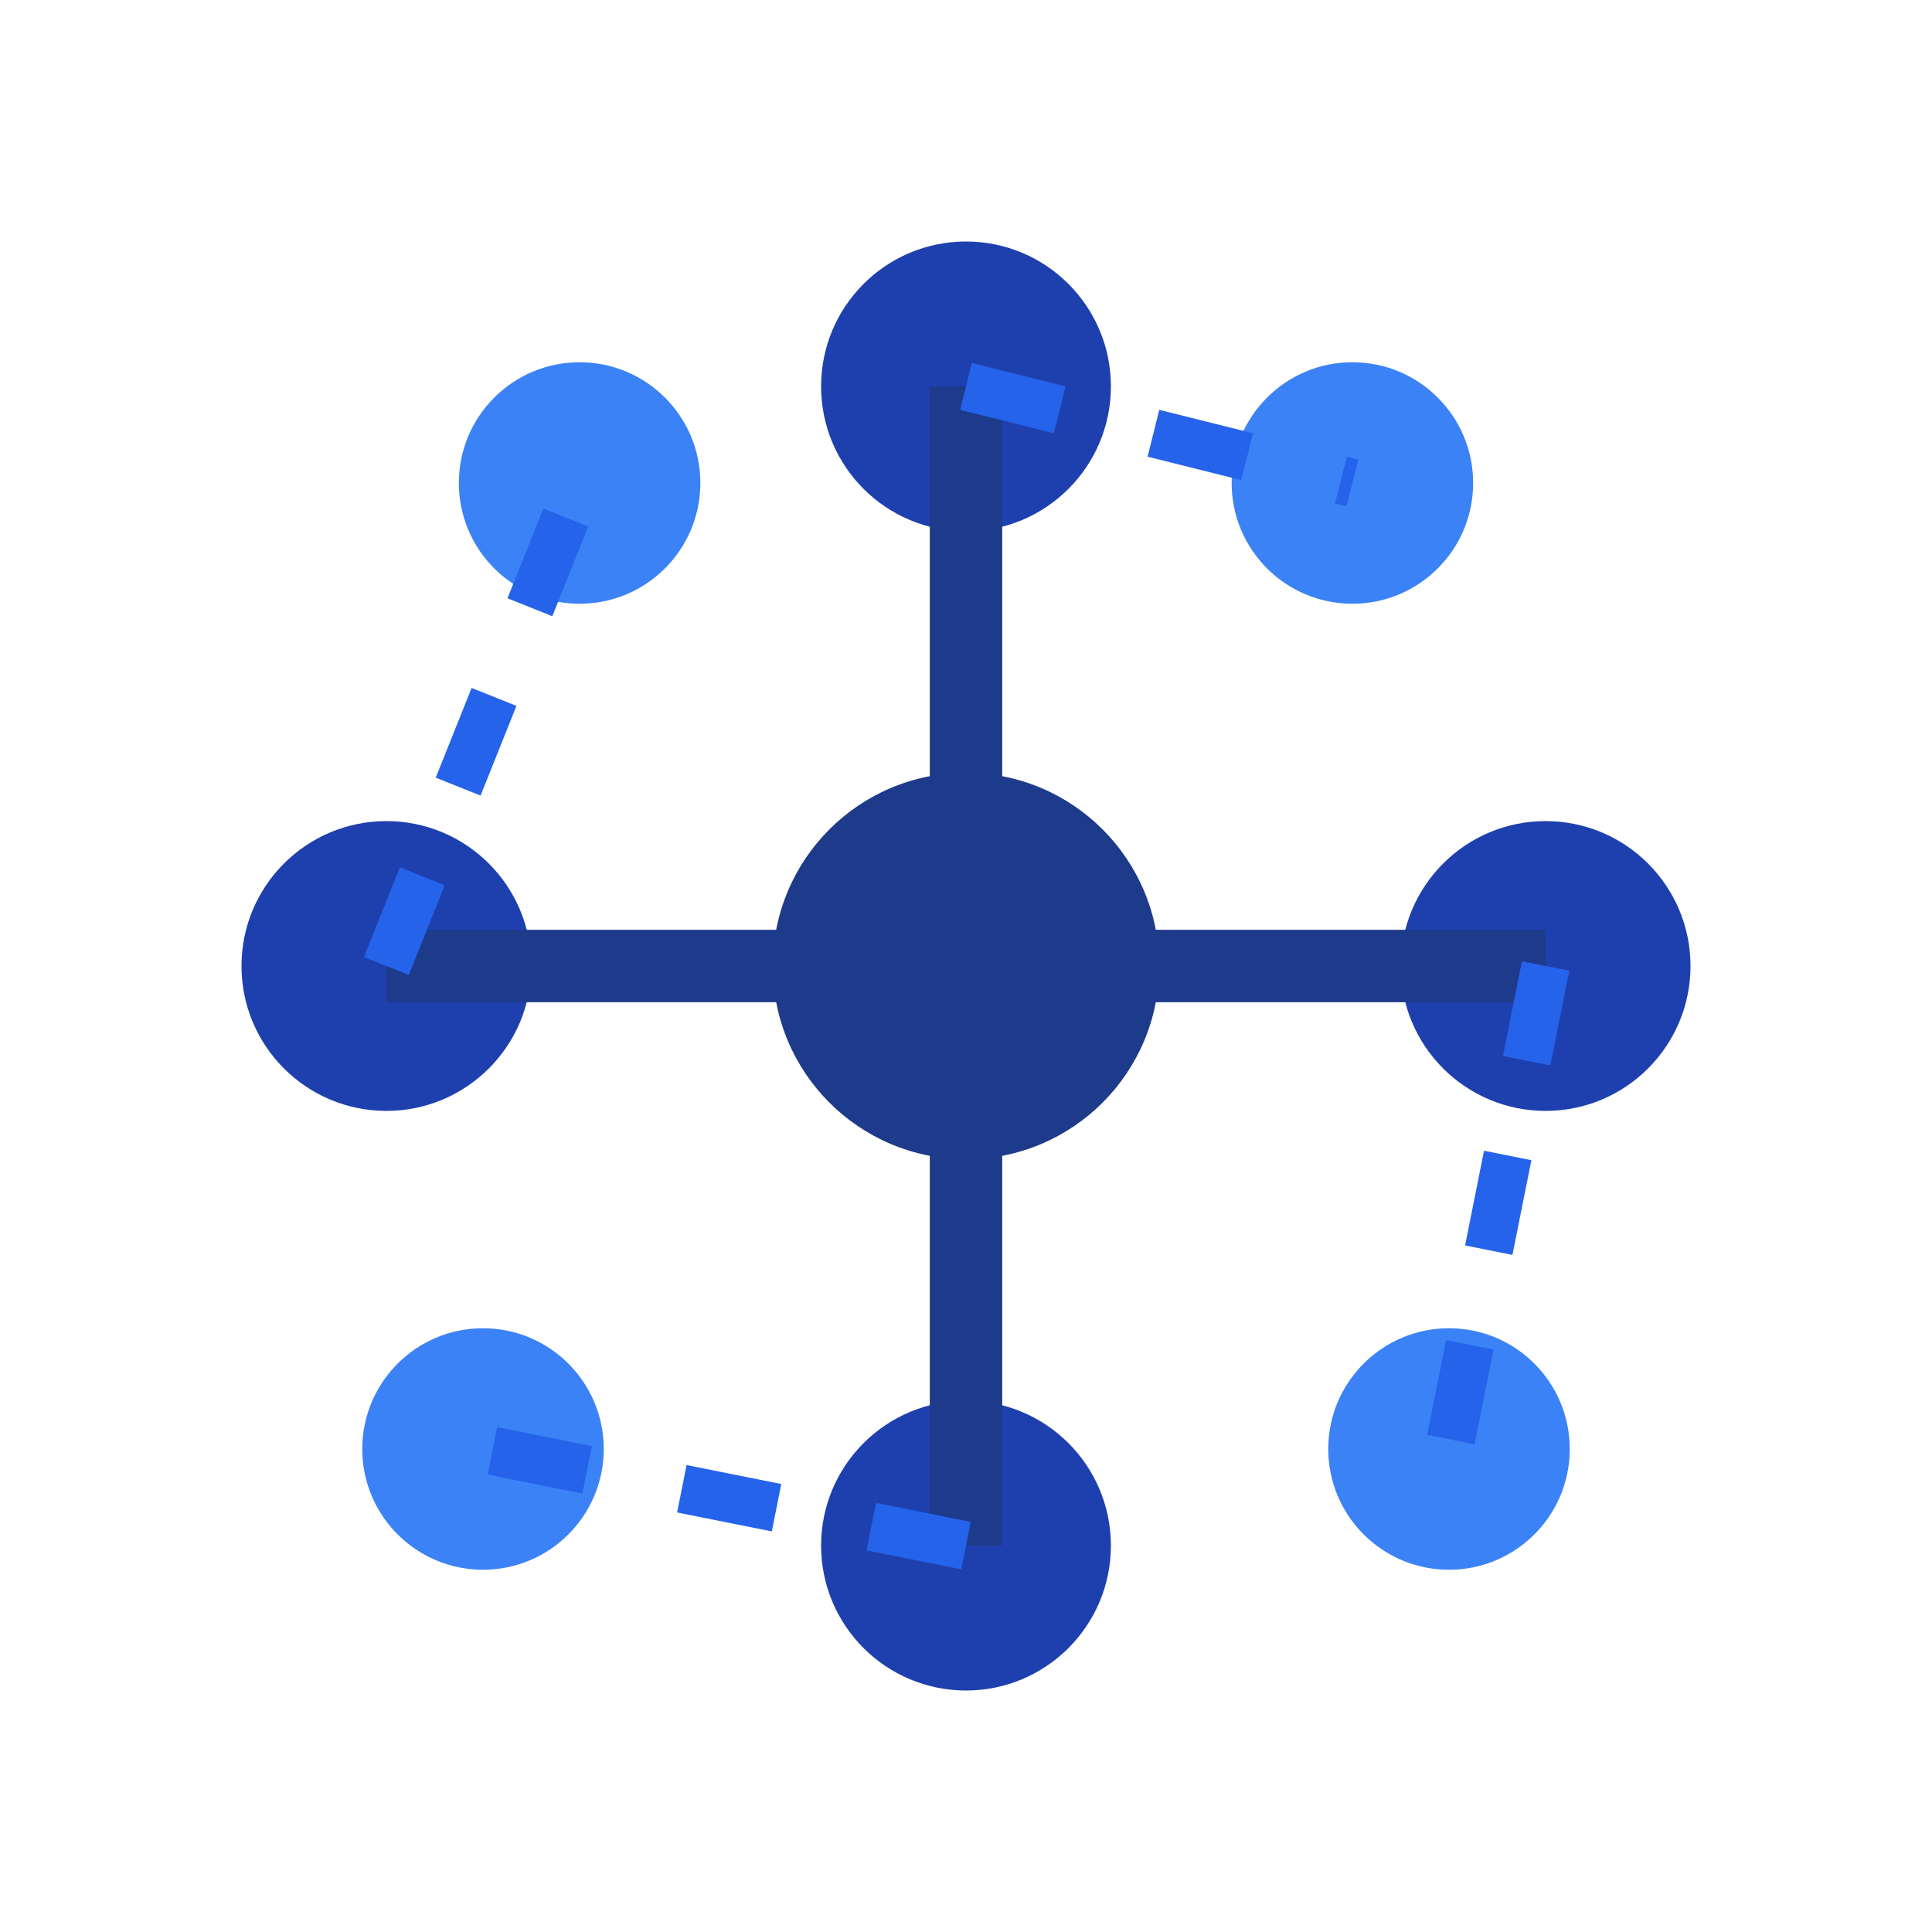
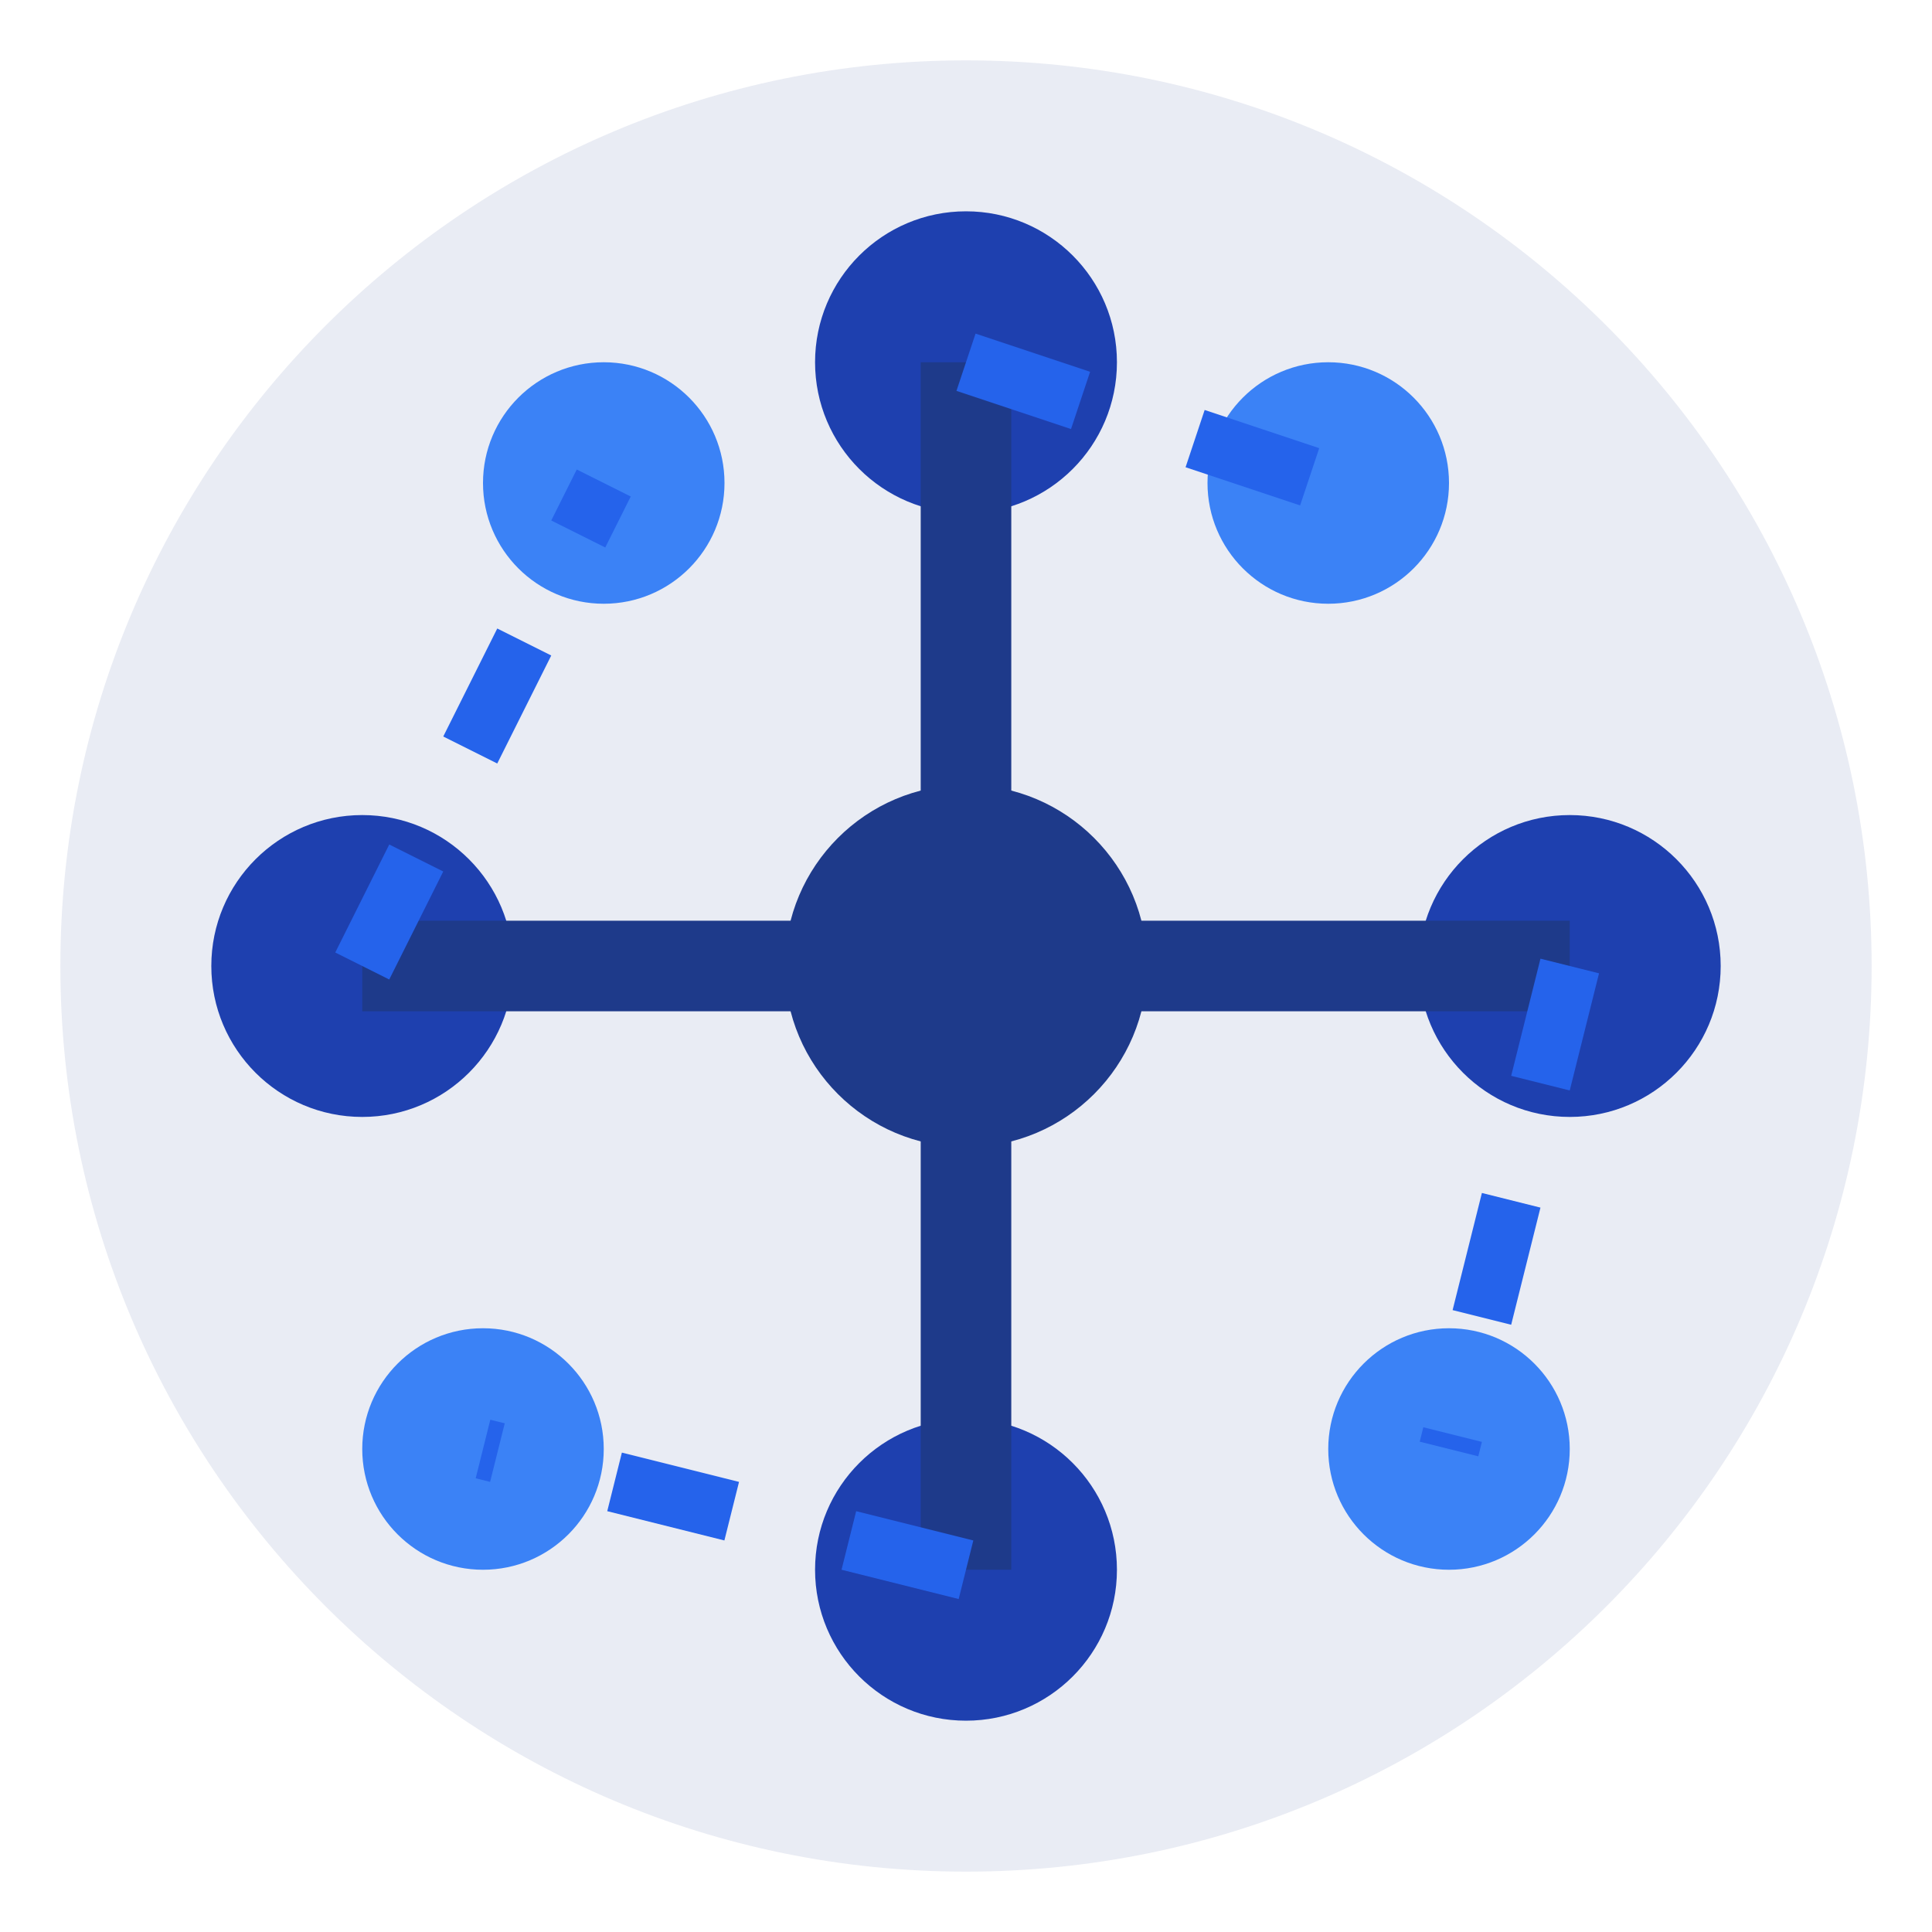
- <svg xmlns="http://www.w3.org/2000/svg" width="32" height="32" viewBox="0 0 40 40" fill="none">
-   <circle cx="20" cy="20" r="4" fill="#1e3a8a" />
-   <circle cx="20" cy="8" r="3" fill="#1e40af" />
-   <circle cx="32" cy="20" r="3" fill="#1e40af" />
-   <circle cx="20" cy="32" r="3" fill="#1e40af" />
-   <circle cx="8" cy="20" r="3" fill="#1e40af" />
-   <circle cx="28" cy="10" r="2.5" fill="#3b82f6" />
-   <circle cx="30" cy="30" r="2.5" fill="#3b82f6" />
-   <circle cx="10" cy="30" r="2.5" fill="#3b82f6" />
-   <circle cx="12" cy="10" r="2.5" fill="#3b82f6" />
-   <line x1="20" y1="20" x2="20" y2="8" stroke="#1e3a8a" stroke-width="1.5" />
-   <line x1="20" y1="20" x2="32" y2="20" stroke="#1e3a8a" stroke-width="1.5" />
-   <line x1="20" y1="20" x2="20" y2="32" stroke="#1e3a8a" stroke-width="1.5" />
-   <line x1="20" y1="20" x2="8" y2="20" stroke="#1e3a8a" stroke-width="1.5" />
-   <line x1="20" y1="8" x2="28" y2="10" stroke="#2563eb" stroke-width="1" stroke-dasharray="2,2" />
-   <line x1="32" y1="20" x2="30" y2="30" stroke="#2563eb" stroke-width="1" stroke-dasharray="2,2" />
-   <line x1="20" y1="32" x2="10" y2="30" stroke="#2563eb" stroke-width="1" stroke-dasharray="2,2" />
-   <line x1="8" y1="20" x2="12" y2="10" stroke="#2563eb" stroke-width="1" stroke-dasharray="2,2" />
+ <svg xmlns="http://www.w3.org/2000/svg" width="32" height="32" viewBox="0 0 32 32" fill="none">
+   <circle cx="16" cy="16" r="15" fill="#1e3a8a" opacity="0.1" />
+   <circle cx="16" cy="16" r="3" fill="#1e3a8a" />
+   <circle cx="16" cy="6" r="2.5" fill="#1e40af" />
+   <circle cx="26" cy="16" r="2.5" fill="#1e40af" />
+   <circle cx="16" cy="26" r="2.5" fill="#1e40af" />
+   <circle cx="6" cy="16" r="2.5" fill="#1e40af" />
+   <circle cx="22" cy="8" r="2" fill="#3b82f6" />
+   <circle cx="24" cy="24" r="2" fill="#3b82f6" />
+   <circle cx="8" cy="24" r="2" fill="#3b82f6" />
+   <circle cx="10" cy="8" r="2" fill="#3b82f6" />
+   <line x1="16" y1="16" x2="16" y2="6" stroke="#1e3a8a" stroke-width="1.5" />
+   <line x1="16" y1="16" x2="26" y2="16" stroke="#1e3a8a" stroke-width="1.5" />
+   <line x1="16" y1="16" x2="16" y2="26" stroke="#1e3a8a" stroke-width="1.5" />
+   <line x1="16" y1="16" x2="6" y2="16" stroke="#1e3a8a" stroke-width="1.5" />
+   <line x1="16" y1="6" x2="22" y2="8" stroke="#2563eb" stroke-width="1" stroke-dasharray="2,2" />
+   <line x1="26" y1="16" x2="24" y2="24" stroke="#2563eb" stroke-width="1" stroke-dasharray="2,2" />
+   <line x1="16" y1="26" x2="8" y2="24" stroke="#2563eb" stroke-width="1" stroke-dasharray="2,2" />
+   <line x1="6" y1="16" x2="10" y2="8" stroke="#2563eb" stroke-width="1" stroke-dasharray="2,2" />
</svg>
